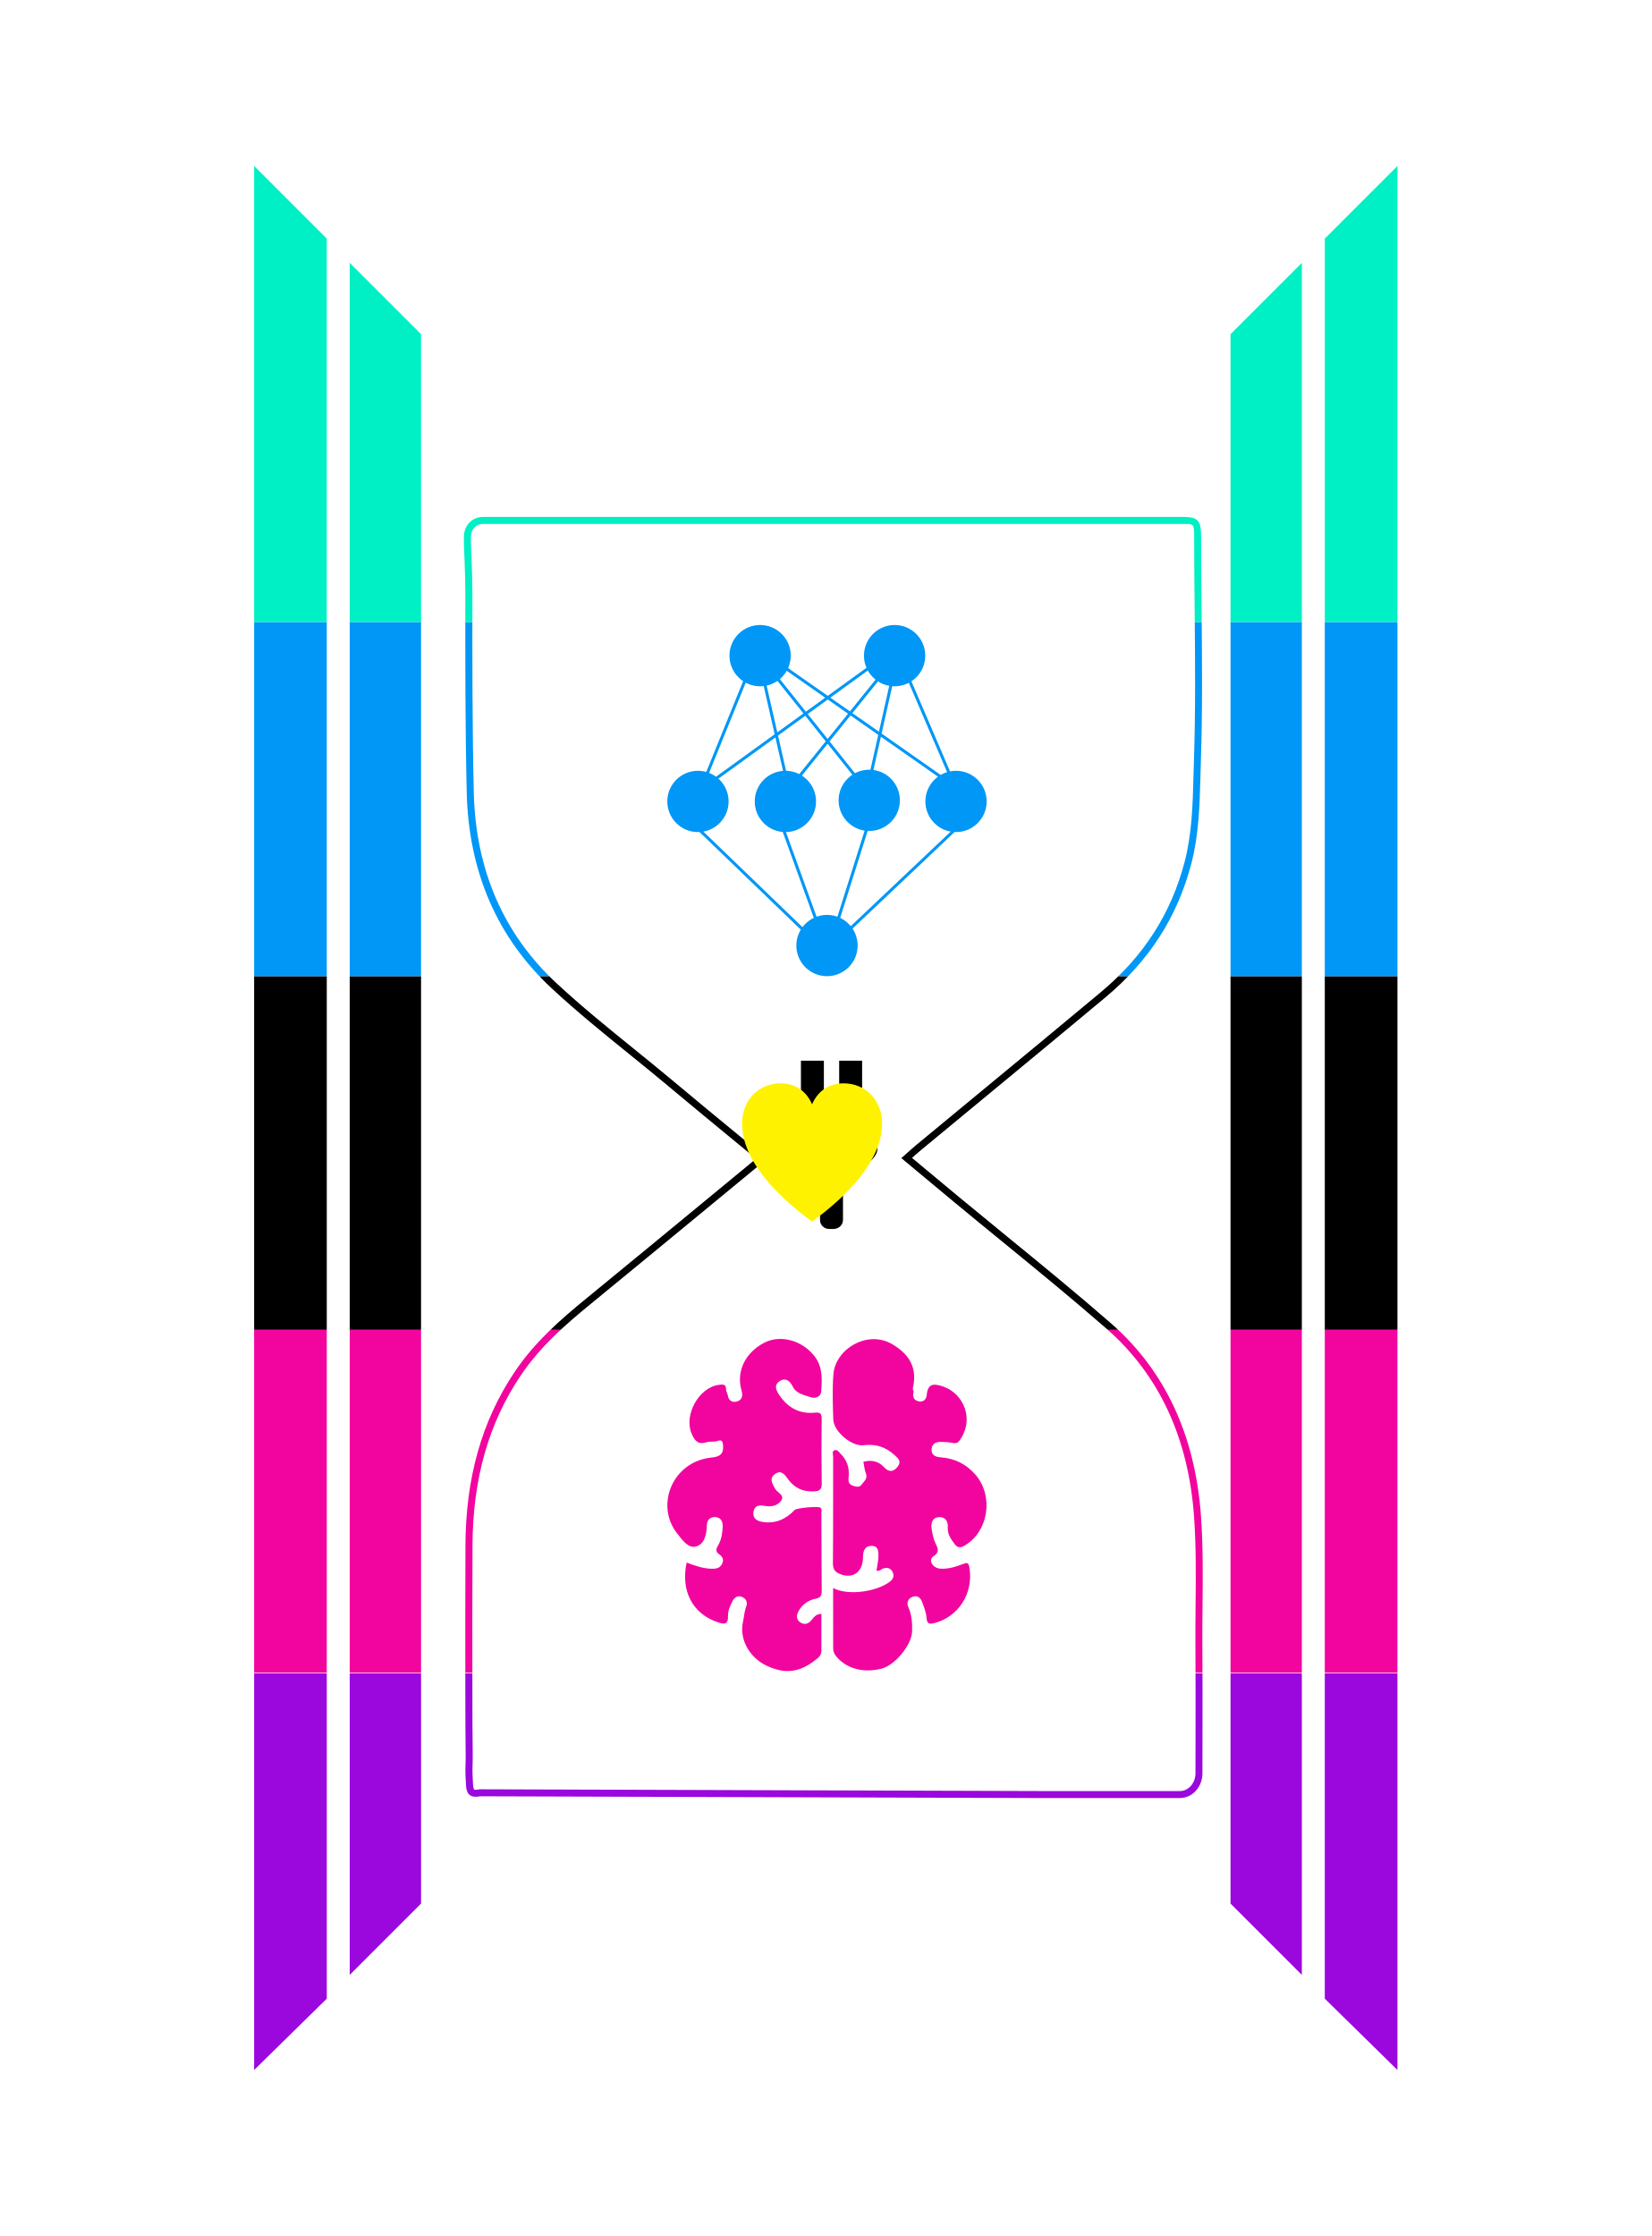
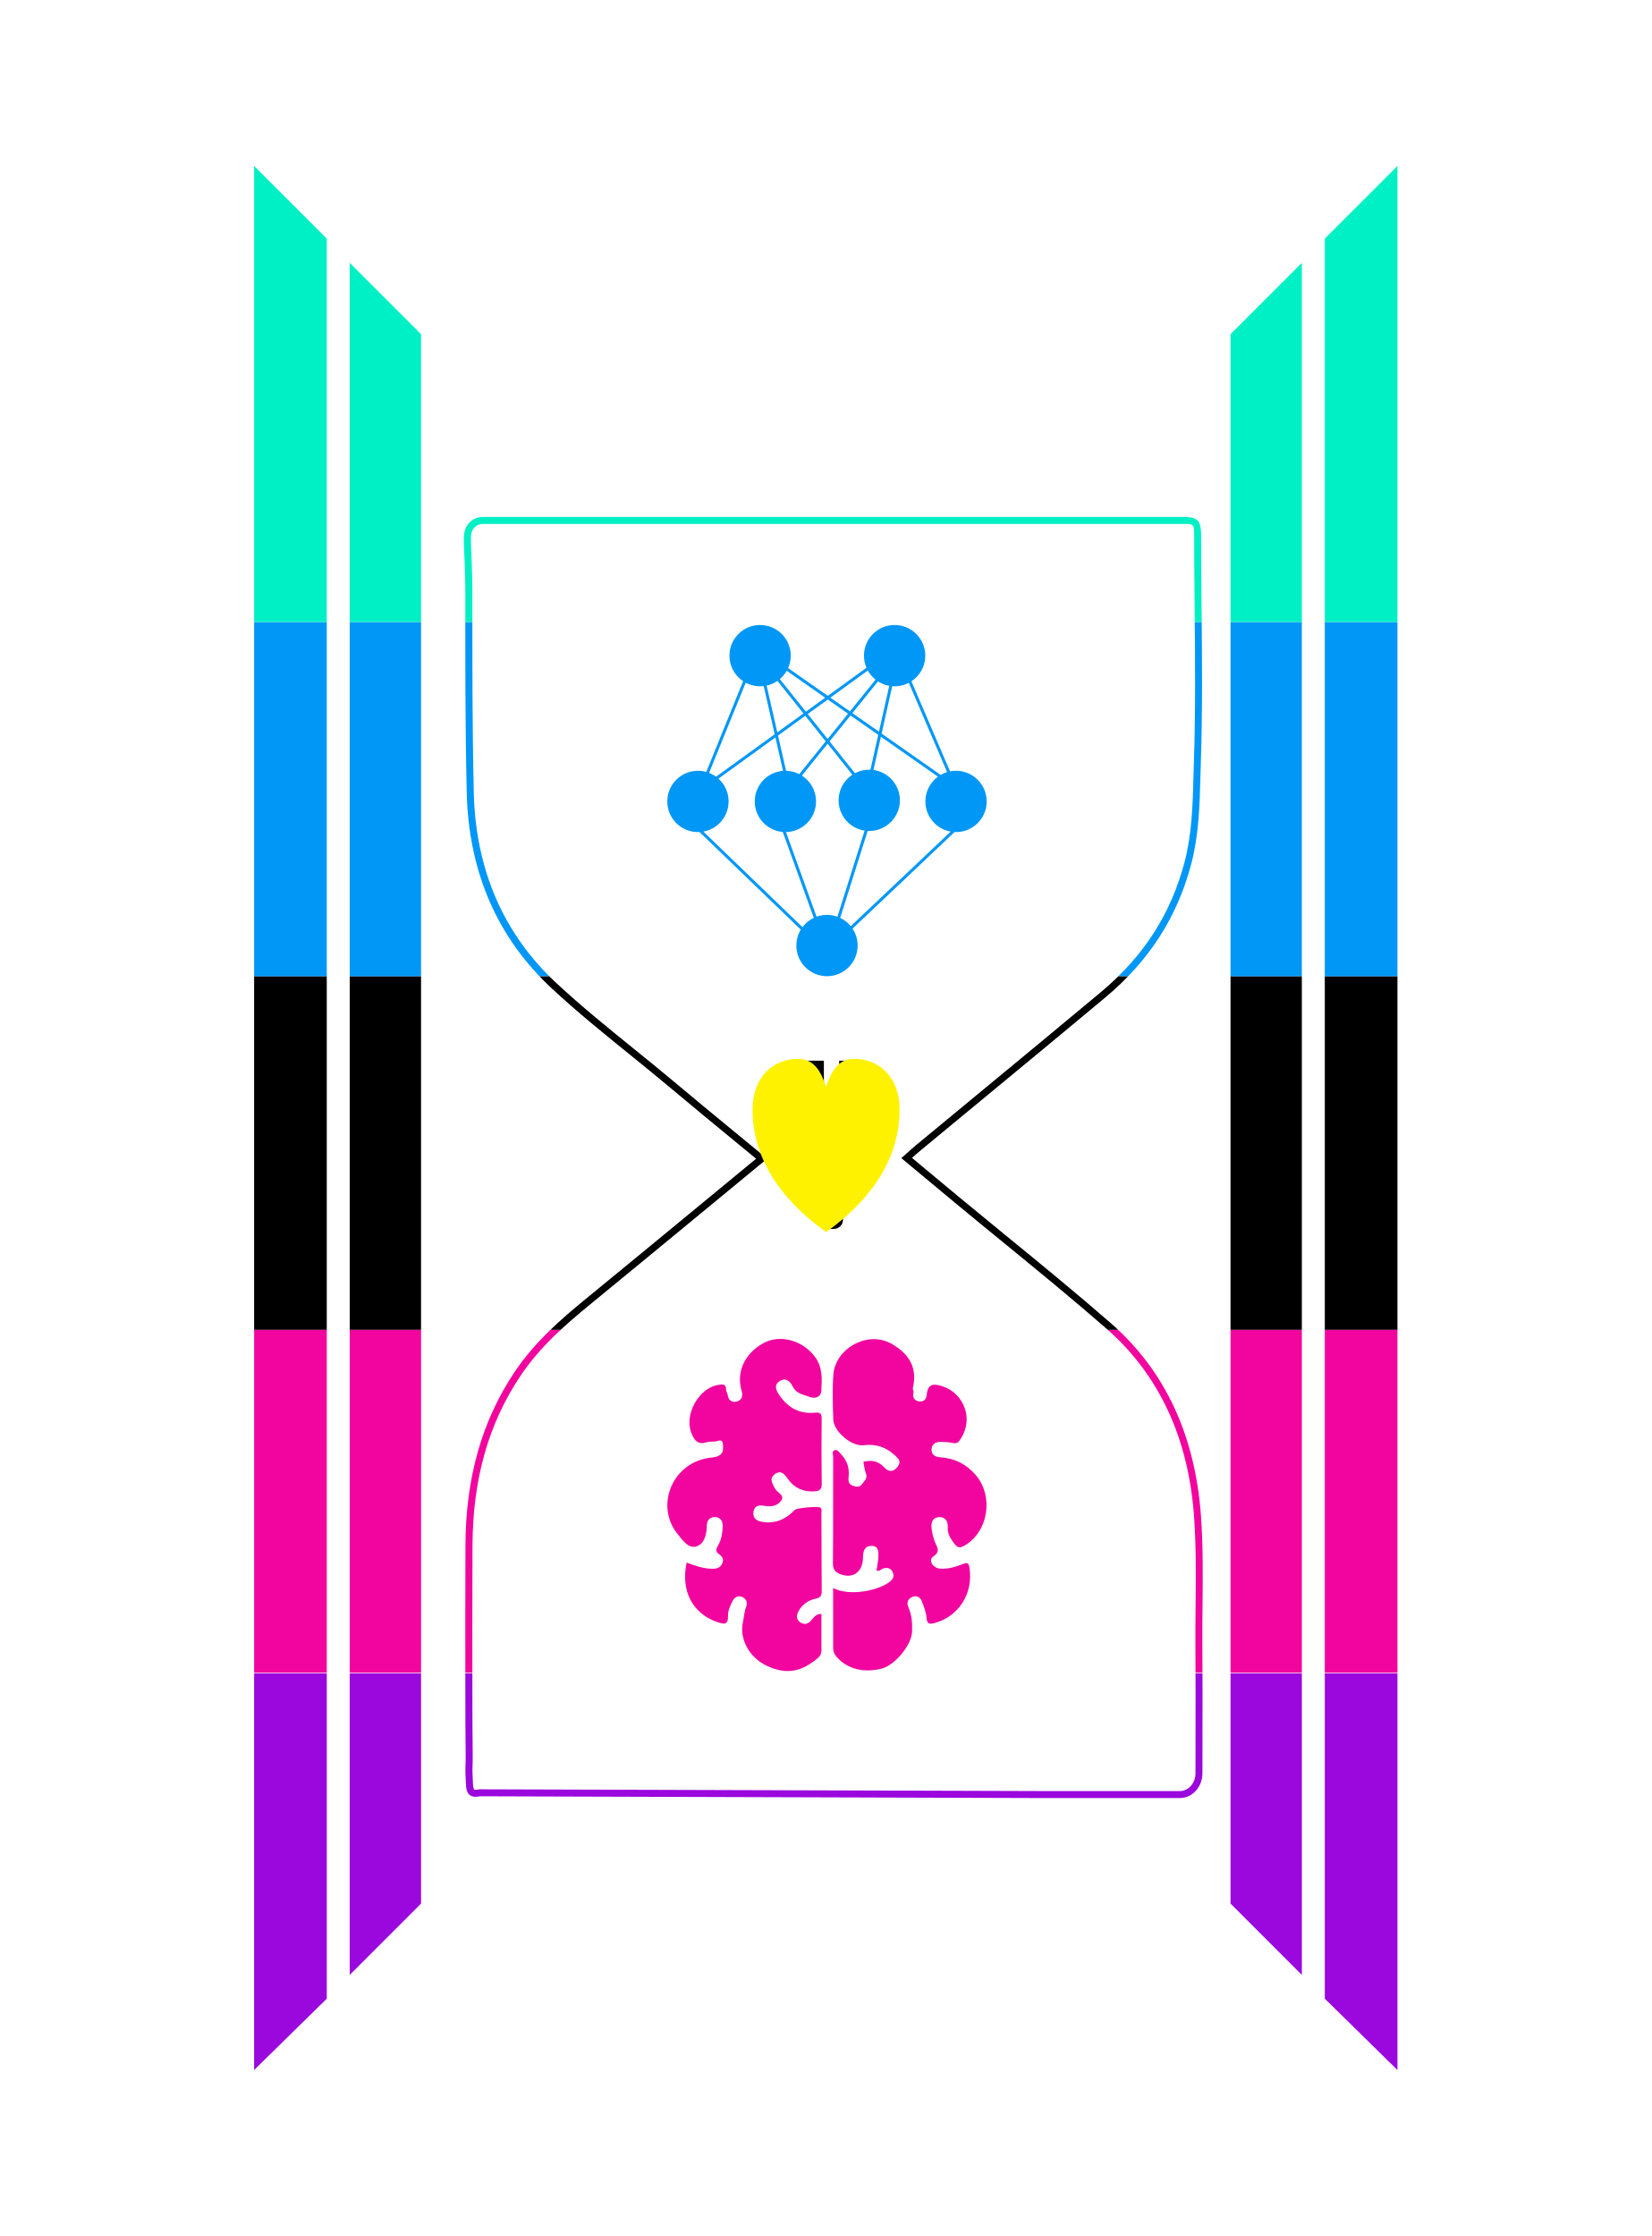
<svg xmlns="http://www.w3.org/2000/svg" xmlns:xlink="http://www.w3.org/1999/xlink" version="1.1" id="Layer_1" x="0px" y="0px" viewBox="0 0 943.66 1277.62" style="enable-background:new 0 0 943.66 1277.62;" xml:space="preserve">
  <style type="text/css">
	.st0{clip-path:url(#SVGID_00000081611993410879828050000014402984182296971423_);}
	.st1{fill:#9A08DD;}
	.st2{fill:#F2059F;}
	.st3{fill:#0197F7;}
	.st4{fill:#00F0C5;}
	.st5{fill:#FFF200;}
	.st6{clip-path:url(#SVGID_00000117642285371439340940000007458407245015941262_);}
</style>
  <switch>
    <g>
      <g>
        <g>
          <g>
            <g>
              <defs>
                <path id="SVGID_1_" d="M186.71,136.34v1005.68l-41.51,40.76V94.83 M240.58,190.96l-40.76-40.76v55.58v111.16v811.5         l40.76-40.76 M756.95,136.34v1005.68l41.51,40.76V94.83 M703.08,1087.68l40.76,40.76V312V200.84V150.2l-40.76,40.76          M479.15,457.3c0,9.67,7.84,17.51,17.51,17.51s17.51-7.84,17.51-17.51c0-9.67-7.84-17.51-17.51-17.51         S479.15,447.63,479.15,457.3z M528.74,457.93c0,9.67,7.84,17.51,17.51,17.51s17.51-7.84,17.51-17.51         c0-9.67-7.84-17.51-17.51-17.51S528.74,448.25,528.74,457.93z M493.65,374.63c0,9.67,7.84,17.51,17.51,17.51         c9.67,0,17.51-7.84,17.51-17.51c0-9.67-7.84-17.51-17.51-17.51C501.49,357.11,493.65,364.95,493.65,374.63z M416.79,374.63         c0,9.67,7.84,17.51,17.51,17.51c9.67,0,17.51-7.84,17.51-17.51c0-9.67-7.84-17.51-17.51-17.51         C424.63,357.11,416.79,364.95,416.79,374.63z M381.28,457.93c0,9.67,7.84,17.51,17.51,17.51c9.67,0,17.51-7.84,17.51-17.51         c0-9.67-7.84-17.51-17.51-17.51C389.12,440.41,381.28,448.25,381.28,457.93z M455.01,540.27c0,9.67,7.84,17.51,17.51,17.51         c9.67,0,17.51-7.84,17.51-17.51c0-9.67-7.84-17.51-17.51-17.51C462.85,522.76,455.01,530.6,455.01,540.27z M431.24,457.93         c0,9.67,7.84,17.51,17.51,17.51c9.67,0,17.51-7.84,17.51-17.51c0-9.67-7.84-17.51-17.51-17.51         C439.08,440.41,431.24,448.25,431.24,457.93z M510.71,387.96l-1.67-0.37l-12.27,54.79l1.67,0.37L510.71,387.96z          M538.29,443.35l-90.33-63.26l-0.98,1.4l90.33,63.26L538.29,443.35z M503.35,387.25l-1.33-1.07l-47.68,59.02l1.33,1.07         L503.35,387.25z M544.09,443.71l-24.12-56.27l-1.57,0.67l24.12,56.27L544.09,443.71z M498.11,381.48l-1-1.38l-89.7,64.95         l1,1.38L498.11,381.48z M426.89,388.1l-1.58-0.64l-22.85,56.27l1.58,0.64L426.89,388.1z M490.7,444.57l-45.74-57.33         l-1.33,1.07l45.74,57.33L490.7,444.57z M496.09,473.71l-1.63-0.51l-16.43,52.04l1.63,0.51L496.09,473.71z M546.84,474.07         l-1.17-1.24l-62.61,59.24l1.17,1.24L546.84,474.07z M467.07,525.21l-18.8-52.04l-1.61,0.58l18.8,52.04L467.07,525.21z          M461.81,532.92l-60.93-58.72l-1.19,1.23l60.93,58.72L461.81,532.92z M449.59,442.38l-12.5-54.79l-1.66,0.38l12.5,54.79         L449.59,442.38z M463.31,926.1c-1.74,1.91-3.79,2.33-5.94,0.97c-2.53-1.61-2.35-4.16-1.18-6.34c2.11-3.9,5.61-6.45,9.9-7.26         c2.95-0.56,3.43-1.96,3.41-4.52c-0.11-14.71-0.09-29.42-0.16-44.13c-0.01-1.14,0.45-2.47-0.64-3.39         c-1.1-0.93-13.51,0.17-14.61,1.33c-5.05,5.27-11.06,8.04-18.44,6.83c-2.93-0.48-5.59-1.8-5.19-5.46         c0.41-3.8,3.21-4.31,6.26-3.72c3.92,0.76,7.76,0,9.75-3.17c1.91-3.04-2.46-4.39-3.68-6.73c-1.45-2.79-3.39-5.53-0.27-8.03         c3.59-2.88,5.71-0.18,7.72,2.66c3.67,5.18,8.76,7.39,15.11,7.01c2.91-0.18,4.22-1.09,4.17-4.33         c-0.19-12.29-0.18-24.58-0.04-36.87c0.03-3.09-0.55-4.11-3.99-3.76c-8.53,0.85-15.2-2.79-20.02-9.78         c-1.76-2.55-3.53-5.64-0.33-8.02c3.36-2.5,6.14-0.58,7.75,2.76c2.06,4.28,6.44,4.82,10.08,6.14c2.64,0.96,6.1,0.12,6.31-3.62         c0.37-6.59,0.83-13.21-3.46-19.17c-6.68-9.29-19.68-13.4-29.46-8.13c-10.29,5.55-16.01,15.98-12.6,27.45         c0.87,2.93-0.05,4.94-2.1,5.75c-2.56,1.01-5.23,0.34-5.81-3.26c-0.18-1.16-1.01-2.28-0.99-3.41c0.05-3.3-2.16-2.86-4.11-2.61         c-11.36,1.41-20.03,17.02-15.68,27.63c1.76,4.3,3.77,6.77,8.81,5.12c1.84-0.6,4.06-0.03,5.9-0.64         c2.57-0.85,3.1-0.1,3.34,2.37c0.49,5.03-1.84,6.58-6.56,7.05c-22.32,2.23-32.39,27.27-19.67,43.34         c2.84,3.59,6.2,8.59,10.62,7.54c4.84-1.14,6.28-6.83,6.34-11.96c0.04-3.23,1.85-5.04,4.86-4.91         c3.22,0.14,4.36,2.71,4.22,5.57c-0.17,3.61-0.68,7.21-2.54,10.45c-1.04,1.82-1.97,3.52,0.44,5.18         c1.95,1.34,3.03,3.15,1.67,5.67c-1.26,2.34-3.27,2.68-5.61,2.66c-5.11-0.03-9.83-1.78-14.57-3.52         c-3.49,16.22,3.46,29.26,17.64,34.03c3.7,1.25,6.15,1.69,6-3.54c-0.08-3.02,1.27-5.87,2.64-8.57         c1.15-2.28,3.19-3.3,5.53-2.25c2.27,1.02,3.15,3.16,2.2,5.57c-1.09,2.77-1.15,5.73-1.79,8.5         c-2.26,9.8,3.49,20.49,13.56,25.22c11.65,5.47,20.09,3.19,29.17-4.39c1.29-1.08,2.07-2.42,2.07-4.16         c-0.01-6.99,0-13.99,0-21.05C466.06,922.07,464.88,924.38,463.31,926.1z M476.05,941.74c0,2.06,0.67,3.5,2.16,5.18         c6.07,6.84,15.55,9.08,25.59,6.48c7.74-2,17.05-13.6,17.33-20.96c0.19-4.89-0.09-9.58-2.13-14.16         c-1.11-2.5-0.27-4.89,2.49-5.91c2.56-0.94,4.42,0.48,5.28,2.73c1.14,2.98,2.36,6.09,2.62,9.22c0.29,3.45,1.36,3.88,4.49,3.08         c13.41-3.43,22.45-16.55,20.03-31.69c-0.49-3.09-1.45-2.92-3.84-2c-4.13,1.58-8.42,2.93-12.92,2.58         c-4.27-0.33-6.87-4.92-3.93-6.91c4.07-2.75,2.5-4.87,1.13-7.94c-1.13-2.52-1.7-5.36-2.07-8.12         c-0.44-3.32,0.55-6.39,4.48-6.46c3.38-0.06,4.99,2.41,4.77,5.7c-0.26,3.93,1.7,6.81,3.92,9.69c1.64,2.13,3.13,2.35,5.58,0.94         c13.77-7.92,16.84-28.2,6.52-40.33c-5.48-6.44-12.06-9.54-20.15-10.17c-2.97-0.23-5.32-1.29-5.13-4.61         c0.19-3.19,2.59-4.32,5.53-4.21c2.21,0.08,4.44,0.18,6.59,0.62c1.6,0.33,2.76,0.1,3.7-1.18c9.19-12.49,2.18-27.11-8.99-30.99         c-4.83-1.68-8.94-2.39-9.57,4.59c-0.23,2.55-1.67,4.25-4.38,3.83c-2.93-0.46-3.84-2.45-3.17-5.32         c0.16-0.66-0.58-1.53-0.42-2.2c2.69-11.48-1.76-19.26-11.71-25.15c-14.15-8.38-32.51,2.71-33.66,17.07         c-0.69,8.61-0.34,17.32-0.08,25.98c0.2,6.77,10.57,15.54,17.32,14.67c6.83-0.87,12.47,0.9,17.6,5.53         c2.46,2.23,4.25,3.86,1.65,6.98c-2.56,3.07-5.12,2.69-7.61,0c-3.21-3.46-7.07-4.25-11.75-3.06c0.46,2.25,0.59,4.52,1.4,6.52         c1.29,3.16-1.21,4.76-2.54,6.65c-1.14,1.61-3.28,1.07-5.04,0.44c-2.82-1-2.38-3.36-2.21-5.54c0.39-4.92-1.1-9.14-4.6-12.61         c-0.95-0.95-1.83-2.54-3.35-2.09c-1.86,0.55-0.94,2.41-0.95,3.66c-0.05,20.35,0.06,40.7-0.12,61.05         c-0.03,3.49,1.34,5.05,4.3,6.17c7.29,2.75,12.84-1.33,12.89-9.72c0.02-3.47,0.89-6.45,4.86-6.48c4-0.04,4.03,3.35,3.93,6.16         c-0.1,2.69-0.71,5.35-1.09,7.98c1.88,0.52,2.79-0.96,4.13-1.31c2.26-0.59,4.08,0.02,5.06,2.08c0.82,1.71,0.71,3.51-0.88,4.96         c-6.24,5.68-23.72,9.19-33.09,4.21C476.06,919.21,476.07,930.47,476.05,941.74z M460.73,669.45h7.82v27.79         c0,2.75,2.38,4.98,5.32,4.98h2.33c3.02,0,5.46-2.29,5.46-5.12v-27.65h7.25c0,0,12.83-6.73,12.42-13.26v-17.16         c0.41-5.85-4.22-10.7-10.29-11.1h1.55v-21.85h-13.11v19.66h-8.74v-19.66h-13.11v21.85h1.13c-5.6,0.96-9.87,5.91-9.87,11.9         v17.54C448.89,664.04,454.19,669.45,460.73,669.45z" />
              </defs>
              <clipPath id="SVGID_00000175291864413265527260000013988385239615630011_">
                <use xlink:href="#SVGID_1_" style="overflow:visible;" />
              </clipPath>
            </g>
            <g>
              <defs>
                <path id="SVGID_00000104699885842485888600000012382417437890440070_" d="M674.19,1027.38h-79.55         c-0.01,0-212.54-0.66-318.81-1h-1.45c-2.17,0.39-4.38,0.54-5.99-0.74c-1.66-1.32-2.07-3.54-2.21-6.95         c-0.03-0.59-0.05-1.26-0.1-2.01c-0.21-3.61-0.21-7.48-0.02-11.5l0-3.07c-0.15-11.16-0.16-22.53-0.18-33.53v-0.24         c-0.03-27.94-0.07-56.83,0.06-85.29c0.18-38.82,9.4-71.29,28.18-99.26c11.58-17.24,26.54-30.13,40.88-41.86         c23.86-19.53,48.07-39.49,71.48-58.8l25.53-21.05c-4.2-3.47-8.4-6.91-12.57-10.35c-11.39-9.37-24.3-19.99-36.71-30.41         c-7.55-6.33-15.34-12.64-22.87-18.74c-14.89-12.05-30.21-24.45-44.59-37.81c-31.2-28.98-47.55-66.68-48.6-112.05         c-0.88-38.19-0.84-77-0.79-114.53c0.01-9.11-0.82-27.39-0.83-27.58l0-1.96c-0.02-2.99-0.05-6.73,3.18-10.09         c1.99-2.06,4.72-3.2,7.69-3.2h400.4c8.59,0,9.96,2.63,9.96,11.07c0,13.74,0.14,27.6,0.27,41.02         c0.28,28.84,0.57,58.67-0.42,88.1c-0.09,2.76-0.17,5.52-0.24,8.28c-0.44,16.3-0.89,33.14-5.18,49.56         c-7.97,30.55-24.09,55.62-49.27,76.64c-23.34,19.48-46.95,38.98-69.79,57.84l-1.31,1.08c-11.38,9.4-22.76,18.8-34.13,28.21         c-1.7,1.4-3.36,2.88-5.11,4.44l6.31,5.27c6.93,5.78,13.77,11.49,20.63,17.17c8.95,7.41,18.09,14.89,26.93,22.12l0.21,0.17         c19.62,16.03,39.9,32.61,59.45,49.66c30.96,27,48.31,64.14,51.59,110.4c1.21,17.12,1.04,34.47,0.87,51.24l0,0.2         c-0.08,7.78-0.16,15.82-0.09,23.7c0.13,16.93,0.1,34.13,0.06,50.77l0,1.71c-0.01,6.4-0.03,12.8-0.03,19.21         C687.05,1021.04,681.28,1027.38,674.19,1027.38z M274.02,1022.38h1.82c106.27,0.34,318.81,1,318.81,1h79.55         c4.88,0,8.86-4.55,8.86-10.15c0-6.41,0.02-12.81,0.03-19.21l0-1.71c0.04-16.63,0.07-33.82-0.06-50.73         c-0.06-7.92,0.02-15.98,0.09-23.77l0-0.2c0.17-16.7,0.34-33.96-0.86-50.92c-3.2-45.17-20.1-81.39-50.23-107.67         c-19.5-17.01-39.76-33.57-59.35-49.58l-0.21-0.17c-8.85-7.23-18-14.71-26.95-22.13c-6.86-5.68-13.71-11.4-20.64-17.18         l-9.87-8.23l2.83-2.53c2-1.79,3.89-3.49,5.85-5.11c11.37-9.41,22.75-18.81,34.13-28.21l1.31-1.08         c22.83-18.86,46.45-38.36,69.78-57.83c24.52-20.46,40.21-44.86,47.96-74.58c4.17-15.98,4.62-32.59,5.05-48.65         c0.08-2.78,0.15-5.55,0.24-8.31c0.99-29.35,0.7-59.13,0.42-87.93c-0.13-13.42-0.27-27.3-0.27-41.06         c0-7.07-0.23-7.07-5.96-7.07h-400.4c-1.88,0-3.59,0.7-4.81,1.97c-2.1,2.18-2.08,4.55-2.06,7.3v1.88         c0.01,0.09,0.84,18.46,0.83,27.61c-0.04,37.57-0.08,76.36,0.79,114.5c1.02,44.25,16.94,81,47.32,109.21         c14.28,13.26,29.55,25.62,44.31,37.57c7.62,6.17,15.42,12.48,23,18.84c12.39,10.4,25.29,21.02,36.68,30.38         c4.8,3.95,9.61,7.91,14.44,11.89l1.84,1.52l-2.1,1.79l-27.14,22.38c-23.41,19.31-47.62,39.27-71.49,58.81         c-14.11,11.54-28.82,24.21-40.09,41c-18.33,27.3-27.33,59.05-27.5,97.05c-0.13,28.45-0.1,57.34-0.06,85.27v0.24         c0.01,10.98,0.03,22.34,0.18,33.51v3.19c-0.19,3.98-0.18,7.7,0.02,11.17c0.04,0.78,0.08,1.47,0.1,2.07         c0.13,3.09,0.5,3.83,0.71,3.99c0.11,0.08,0.63,0.33,2.95-0.1L274.02,1022.38z" />
              </defs>
              <clipPath id="SVGID_00000108285615910032476120000002189199284690617996_">
                <use xlink:href="#SVGID_00000104699885842485888600000012382417437890440070_" style="overflow:visible;" />
              </clipPath>
            </g>
          </g>
          <g>
            <g>
              <defs>
                <path id="SVGID_00000157276309713204936710000005803847735170358164_" d="M186.71,136.34v1005.68l-41.51,40.76V94.83          M240.58,190.96l-40.76-40.76v55.58v111.16v811.5l40.76-40.76 M756.95,136.34v1005.68l41.51,40.76V94.83 M703.08,1087.68         l40.76,40.76V312V200.84V150.2l-40.76,40.76 M479.15,457.3c0,9.67,7.84,17.51,17.51,17.51s17.51-7.84,17.51-17.51         c0-9.67-7.84-17.51-17.51-17.51S479.15,447.63,479.15,457.3z M528.74,457.93c0,9.67,7.84,17.51,17.51,17.51         s17.51-7.84,17.51-17.51c0-9.67-7.84-17.51-17.51-17.51S528.74,448.25,528.74,457.93z M493.65,374.63         c0,9.67,7.84,17.51,17.51,17.51c9.67,0,17.51-7.84,17.51-17.51c0-9.67-7.84-17.51-17.51-17.51         C501.49,357.11,493.65,364.95,493.65,374.63z M416.79,374.63c0,9.67,7.84,17.51,17.51,17.51c9.67,0,17.51-7.84,17.51-17.51         c0-9.67-7.84-17.51-17.51-17.51C424.63,357.11,416.79,364.95,416.79,374.63z M381.28,457.93c0,9.67,7.84,17.51,17.51,17.51         c9.67,0,17.51-7.84,17.51-17.51c0-9.67-7.84-17.51-17.51-17.51C389.12,440.41,381.28,448.25,381.28,457.93z M455.01,540.27         c0,9.67,7.84,17.51,17.51,17.51c9.67,0,17.51-7.84,17.51-17.51c0-9.67-7.84-17.51-17.51-17.51         C462.85,522.76,455.01,530.6,455.01,540.27z M431.24,457.93c0,9.67,7.84,17.51,17.51,17.51c9.67,0,17.51-7.84,17.51-17.51         c0-9.67-7.84-17.51-17.51-17.51C439.08,440.41,431.24,448.25,431.24,457.93z M510.71,387.96l-1.67-0.37l-12.27,54.79         l1.67,0.37L510.71,387.96z M538.29,443.35l-90.33-63.26l-0.98,1.4l90.33,63.26L538.29,443.35z M503.35,387.25l-1.33-1.07         l-47.68,59.02l1.33,1.07L503.35,387.25z M544.09,443.71l-24.12-56.27l-1.57,0.67l24.12,56.27L544.09,443.71z M498.11,381.48         l-1-1.38l-89.7,64.95l1,1.38L498.11,381.48z M426.89,388.1l-1.58-0.64l-22.85,56.27l1.58,0.64L426.89,388.1z M490.7,444.57         l-45.74-57.33l-1.33,1.07l45.74,57.33L490.7,444.57z M496.09,473.71l-1.63-0.51l-16.43,52.04l1.63,0.51L496.09,473.71z          M546.84,474.07l-1.17-1.24l-62.61,59.24l1.17,1.24L546.84,474.07z M467.07,525.21l-18.8-52.04l-1.61,0.58l18.8,52.04         L467.07,525.21z M461.81,532.92l-60.93-58.72l-1.19,1.23l60.93,58.72L461.81,532.92z M449.59,442.38l-12.5-54.79l-1.66,0.38         l12.5,54.79L449.59,442.38z M463.31,926.1c-1.74,1.91-3.79,2.33-5.94,0.97c-2.53-1.61-2.35-4.16-1.18-6.34         c2.11-3.9,5.61-6.45,9.9-7.26c2.95-0.56,3.43-1.96,3.41-4.52c-0.11-14.71-0.09-29.42-0.16-44.13         c-0.01-1.14,0.45-2.47-0.64-3.39c-1.1-0.93-13.51,0.17-14.61,1.33c-5.05,5.27-11.06,8.04-18.44,6.83         c-2.93-0.48-5.59-1.8-5.19-5.46c0.41-3.8,3.21-4.31,6.26-3.72c3.92,0.76,7.76,0,9.75-3.17c1.91-3.04-2.46-4.39-3.68-6.73         c-1.45-2.79-3.39-5.53-0.27-8.03c3.59-2.88,5.71-0.18,7.72,2.66c3.67,5.18,8.76,7.39,15.11,7.01         c2.91-0.18,4.22-1.09,4.17-4.33c-0.19-12.29-0.18-24.58-0.04-36.87c0.03-3.09-0.55-4.11-3.99-3.76         c-8.53,0.85-15.2-2.79-20.02-9.78c-1.76-2.55-3.53-5.64-0.33-8.02c3.36-2.5,6.14-0.58,7.75,2.76         c2.06,4.28,6.44,4.82,10.08,6.14c2.64,0.96,6.1,0.12,6.31-3.62c0.37-6.59,0.83-13.21-3.46-19.17         c-6.68-9.29-19.68-13.4-29.46-8.13c-10.29,5.55-16.01,15.98-12.6,27.45c0.87,2.93-0.05,4.94-2.1,5.75         c-2.56,1.01-5.23,0.34-5.81-3.26c-0.18-1.16-1.01-2.28-0.99-3.41c0.05-3.3-2.16-2.86-4.11-2.61         c-11.36,1.41-20.03,17.02-15.68,27.63c1.76,4.3,3.77,6.77,8.81,5.12c1.84-0.6,4.06-0.03,5.9-0.64         c2.57-0.85,3.1-0.1,3.34,2.37c0.49,5.03-1.84,6.58-6.56,7.05c-22.32,2.23-32.39,27.27-19.67,43.34         c2.84,3.59,6.2,8.59,10.62,7.54c4.84-1.14,6.28-6.83,6.34-11.96c0.04-3.23,1.85-5.04,4.86-4.91         c3.22,0.14,4.36,2.71,4.22,5.57c-0.17,3.61-0.68,7.21-2.54,10.45c-1.04,1.82-1.97,3.52,0.44,5.18         c1.95,1.34,3.03,3.15,1.67,5.67c-1.26,2.34-3.27,2.68-5.61,2.66c-5.11-0.03-9.83-1.78-14.57-3.52         c-3.49,16.22,3.46,29.26,17.64,34.03c3.7,1.25,6.15,1.69,6-3.54c-0.08-3.02,1.27-5.87,2.64-8.57         c1.15-2.28,3.19-3.3,5.53-2.25c2.27,1.02,3.15,3.16,2.2,5.57c-1.09,2.77-1.15,5.73-1.79,8.5         c-2.26,9.8,3.49,20.49,13.56,25.22c11.65,5.47,20.09,3.19,29.17-4.39c1.29-1.08,2.07-2.42,2.07-4.16         c-0.01-6.99,0-13.99,0-21.05C466.06,922.07,464.88,924.38,463.31,926.1z M476.05,941.74c0,2.06,0.67,3.5,2.16,5.18         c6.07,6.84,15.55,9.08,25.59,6.48c7.74-2,17.05-13.6,17.33-20.96c0.19-4.89-0.09-9.58-2.13-14.16         c-1.11-2.5-0.27-4.89,2.49-5.91c2.56-0.94,4.42,0.48,5.28,2.73c1.14,2.98,2.36,6.09,2.62,9.22c0.29,3.45,1.36,3.88,4.49,3.08         c13.41-3.43,22.45-16.55,20.03-31.69c-0.49-3.09-1.45-2.92-3.84-2c-4.13,1.58-8.42,2.93-12.92,2.58         c-4.27-0.33-6.87-4.92-3.93-6.91c4.07-2.75,2.5-4.87,1.13-7.94c-1.13-2.52-1.7-5.36-2.07-8.12         c-0.44-3.32,0.55-6.39,4.48-6.46c3.38-0.06,4.99,2.41,4.77,5.7c-0.26,3.93,1.7,6.81,3.92,9.69c1.64,2.13,3.13,2.35,5.58,0.94         c13.77-7.92,16.84-28.2,6.52-40.33c-5.48-6.44-12.06-9.54-20.15-10.17c-2.97-0.23-5.32-1.29-5.13-4.61         c0.19-3.19,2.59-4.32,5.53-4.21c2.21,0.08,4.44,0.18,6.59,0.62c1.6,0.33,2.76,0.1,3.7-1.18c9.19-12.49,2.18-27.11-8.99-30.99         c-4.83-1.68-8.94-2.39-9.57,4.59c-0.23,2.55-1.67,4.25-4.38,3.83c-2.93-0.46-3.84-2.45-3.17-5.32         c0.16-0.66-0.58-1.53-0.42-2.2c2.69-11.48-1.76-19.26-11.71-25.15c-14.15-8.38-32.51,2.71-33.66,17.07         c-0.69,8.61-0.34,17.32-0.08,25.98c0.2,6.77,10.57,15.54,17.32,14.67c6.83-0.87,12.47,0.9,17.6,5.53         c2.46,2.23,4.25,3.86,1.65,6.98c-2.56,3.07-5.12,2.69-7.61,0c-3.21-3.46-7.07-4.25-11.75-3.06c0.46,2.25,0.59,4.52,1.4,6.52         c1.29,3.16-1.21,4.76-2.54,6.65c-1.14,1.61-3.28,1.07-5.04,0.44c-2.82-1-2.38-3.36-2.21-5.54c0.39-4.92-1.1-9.14-4.6-12.61         c-0.95-0.95-1.83-2.54-3.35-2.09c-1.86,0.55-0.94,2.41-0.95,3.66c-0.05,20.35,0.06,40.7-0.12,61.05         c-0.03,3.49,1.34,5.05,4.3,6.17c7.29,2.75,12.84-1.33,12.89-9.72c0.02-3.47,0.89-6.45,4.86-6.48c4-0.04,4.03,3.35,3.93,6.16         c-0.1,2.69-0.71,5.35-1.09,7.98c1.88,0.52,2.79-0.96,4.13-1.31c2.26-0.59,4.08,0.02,5.06,2.08c0.82,1.71,0.71,3.51-0.88,4.96         c-6.24,5.68-23.72,9.19-33.09,4.21C476.06,919.21,476.07,930.47,476.05,941.74z M460.73,669.45h7.82v27.79         c0,2.75,2.38,4.98,5.32,4.98h2.33c3.02,0,5.46-2.29,5.46-5.12v-27.65h7.25c0,0,12.83-6.73,12.42-13.26v-17.16         c0.41-5.85-4.22-10.7-10.29-11.1h1.55v-21.85h-13.11v19.66h-8.74v-19.66h-13.11v21.85h1.13c-5.6,0.96-9.87,5.91-9.87,11.9         v17.54C448.89,664.04,454.19,669.45,460.73,669.45z" />
              </defs>
              <clipPath id="SVGID_00000168819880508968994120000010575962949302285443_">
                <use xlink:href="#SVGID_00000157276309713204936710000005803847735170358164_" style="overflow:visible;" />
              </clipPath>
              <g style="clip-path:url(#SVGID_00000168819880508968994120000010575962949302285443_);">
                <rect x="-176.64" y="956.18" class="st1" width="1377.2" height="303.76" />
                <rect x="-176.64" y="759.83" class="st2" width="1377.2" height="195.98" />
                <rect x="-176.64" y="557.79" width="1377.2" height="202.04" />
                <rect x="-176.64" y="355.4" class="st3" width="1377.2" height="202.38" />
                <rect x="-176.64" y="6.75" class="st4" width="1377.2" height="348.66" />
              </g>
            </g>
            <g>
              <defs>
                <path id="SVGID_00000123422942575060604600000000064517928825413771_" d="M674.19,1027.38h-79.55         c-0.01,0-212.54-0.66-318.81-1h-1.45c-2.17,0.39-4.38,0.54-5.99-0.74c-1.66-1.32-2.07-3.54-2.21-6.95         c-0.03-0.59-0.05-1.26-0.1-2.01c-0.21-3.61-0.21-7.48-0.02-11.5l0-3.07c-0.15-11.16-0.16-22.53-0.18-33.53v-0.24         c-0.03-27.94-0.07-56.83,0.06-85.29c0.18-38.82,9.4-71.29,28.18-99.26c11.58-17.24,26.54-30.13,40.88-41.86         c23.86-19.53,48.07-39.49,71.48-58.8l25.53-21.05c-4.2-3.47-8.4-6.91-12.57-10.35c-11.39-9.37-24.3-19.99-36.71-30.41         c-7.55-6.33-15.34-12.64-22.87-18.74c-14.89-12.05-30.21-24.45-44.59-37.81c-31.2-28.98-47.55-66.68-48.6-112.05         c-0.88-38.19-0.84-77-0.79-114.53c0.01-9.11-0.82-27.39-0.83-27.58l0-1.96c-0.02-2.99-0.05-6.73,3.18-10.09         c1.99-2.06,4.72-3.2,7.69-3.2h400.4c8.59,0,9.96,2.63,9.96,11.07c0,13.74,0.14,27.6,0.27,41.02         c0.28,28.84,0.57,58.67-0.42,88.1c-0.09,2.76-0.17,5.52-0.24,8.28c-0.44,16.3-0.89,33.14-5.18,49.56         c-7.97,30.55-24.09,55.62-49.27,76.64c-23.34,19.48-46.95,38.98-69.79,57.84l-1.31,1.08c-11.38,9.4-22.76,18.8-34.13,28.21         c-1.7,1.4-3.36,2.88-5.11,4.44l6.31,5.27c6.93,5.78,13.77,11.49,20.63,17.17c8.95,7.41,18.09,14.89,26.93,22.12l0.21,0.17         c19.62,16.03,39.9,32.61,59.45,49.66c30.96,27,48.31,64.14,51.59,110.4c1.21,17.12,1.04,34.47,0.87,51.24l0,0.2         c-0.08,7.78-0.16,15.82-0.09,23.7c0.13,16.93,0.1,34.13,0.06,50.77l0,1.71c-0.01,6.4-0.03,12.8-0.03,19.21         C687.05,1021.04,681.28,1027.38,674.19,1027.38z M274.02,1022.38h1.82c106.27,0.34,318.81,1,318.81,1h79.55         c4.88,0,8.86-4.55,8.86-10.15c0-6.41,0.02-12.81,0.03-19.21l0-1.71c0.04-16.63,0.07-33.82-0.06-50.73         c-0.06-7.92,0.02-15.98,0.09-23.77l0-0.2c0.17-16.7,0.34-33.96-0.86-50.92c-3.2-45.17-20.1-81.39-50.23-107.67         c-19.5-17.01-39.76-33.57-59.35-49.58l-0.21-0.17c-8.85-7.23-18-14.71-26.95-22.13c-6.86-5.68-13.71-11.4-20.64-17.18         l-9.87-8.23l2.83-2.53c2-1.79,3.89-3.49,5.85-5.11c11.37-9.41,22.75-18.81,34.13-28.21l1.31-1.08         c22.83-18.86,46.45-38.36,69.78-57.83c24.52-20.46,40.21-44.86,47.96-74.58c4.17-15.98,4.62-32.59,5.05-48.65         c0.08-2.78,0.15-5.55,0.24-8.31c0.99-29.35,0.7-59.13,0.42-87.93c-0.13-13.42-0.27-27.3-0.27-41.06         c0-7.07-0.23-7.07-5.96-7.07h-400.4c-1.88,0-3.59,0.7-4.81,1.97c-2.1,2.18-2.08,4.55-2.06,7.3v1.88         c0.01,0.09,0.84,18.46,0.83,27.61c-0.04,37.57-0.08,76.36,0.79,114.5c1.02,44.25,16.94,81,47.32,109.21         c14.28,13.26,29.55,25.62,44.31,37.57c7.62,6.17,15.42,12.48,23,18.84c12.39,10.4,25.29,21.02,36.68,30.38         c4.8,3.95,9.61,7.91,14.44,11.89l1.84,1.52l-2.1,1.79l-27.14,22.38c-23.41,19.31-47.62,39.27-71.49,58.81         c-14.11,11.54-28.82,24.21-40.09,41c-18.33,27.3-27.33,59.05-27.5,97.05c-0.13,28.45-0.1,57.34-0.06,85.27v0.24         c0.01,10.98,0.03,22.34,0.18,33.51v3.19c-0.19,3.98-0.18,7.7,0.02,11.17c0.04,0.78,0.08,1.47,0.1,2.07         c0.13,3.09,0.5,3.83,0.71,3.99c0.11,0.08,0.63,0.33,2.95-0.1L274.02,1022.38z" />
              </defs>
              <clipPath id="SVGID_00000001654274828720990410000000673290793316790679_">
                <use xlink:href="#SVGID_00000123422942575060604600000000064517928825413771_" style="overflow:visible;" />
              </clipPath>
              <g style="clip-path:url(#SVGID_00000001654274828720990410000000673290793316790679_);">
                <rect x="-212.45" y="956.18" class="st1" width="1377.2" height="303.76" />
                <rect x="-212.45" y="759.83" class="st2" width="1377.2" height="195.98" />
                <rect x="-212.45" y="557.79" width="1377.2" height="202.04" />
                <rect x="-212.45" y="355.4" class="st3" width="1377.2" height="202.38" />
                <rect x="-212.45" y="6.75" class="st4" width="1377.2" height="348.66" />
              </g>
            </g>
          </g>
          <g>
            <g>
              <defs>
                <path id="SVGID_00000080208304723095063020000009673434310790579375_" d="M186.71,136.34v1005.68l-41.51,40.76V94.83          M240.58,190.96l-40.76-40.76v55.58v111.16v811.5l40.76-40.76 M756.95,136.34v1005.68l41.51,40.76V94.83 M703.08,1087.68         l40.76,40.76V312V200.84V150.2l-40.76,40.76 M479.15,457.3c0,9.67,7.84,17.51,17.51,17.51s17.51-7.84,17.51-17.51         c0-9.67-7.84-17.51-17.51-17.51S479.15,447.63,479.15,457.3z M528.74,457.93c0,9.67,7.84,17.51,17.51,17.51         s17.51-7.84,17.51-17.51c0-9.67-7.84-17.51-17.51-17.51S528.74,448.25,528.74,457.93z M493.65,374.63         c0,9.67,7.84,17.51,17.51,17.51c9.67,0,17.51-7.84,17.51-17.51c0-9.67-7.84-17.51-17.51-17.51         C501.49,357.11,493.65,364.95,493.65,374.63z M416.79,374.63c0,9.67,7.84,17.51,17.51,17.51c9.67,0,17.51-7.84,17.51-17.51         c0-9.67-7.84-17.51-17.51-17.51C424.63,357.11,416.79,364.95,416.79,374.63z M381.28,457.93c0,9.67,7.84,17.51,17.51,17.51         c9.67,0,17.51-7.84,17.51-17.51c0-9.67-7.84-17.51-17.51-17.51C389.12,440.41,381.28,448.25,381.28,457.93z M455.01,540.27         c0,9.67,7.84,17.51,17.51,17.51c9.67,0,17.51-7.84,17.51-17.51c0-9.67-7.84-17.51-17.51-17.51         C462.85,522.76,455.01,530.6,455.01,540.27z M431.24,457.93c0,9.67,7.84,17.51,17.51,17.51c9.67,0,17.51-7.84,17.51-17.51         c0-9.67-7.84-17.51-17.51-17.51C439.08,440.41,431.24,448.25,431.24,457.93z M510.71,387.96l-1.67-0.37l-12.27,54.79         l1.67,0.37L510.71,387.96z M538.29,443.35l-90.33-63.26l-0.98,1.4l90.33,63.26L538.29,443.35z M503.35,387.25l-1.33-1.07         l-47.68,59.02l1.33,1.07L503.35,387.25z M544.09,443.71l-24.12-56.27l-1.57,0.67l24.12,56.27L544.09,443.71z M498.11,381.48         l-1-1.38l-89.7,64.95l1,1.38L498.11,381.48z M426.89,388.1l-1.58-0.64l-22.85,56.27l1.58,0.64L426.89,388.1z M490.7,444.57         l-45.74-57.33l-1.33,1.07l45.74,57.33L490.7,444.57z M496.09,473.71l-1.63-0.51l-16.43,52.04l1.63,0.51L496.09,473.71z          M546.84,474.07l-1.17-1.24l-62.61,59.24l1.17,1.24L546.84,474.07z M467.07,525.21l-18.8-52.04l-1.61,0.58l18.8,52.04         L467.07,525.21z M461.81,532.92l-60.93-58.72l-1.19,1.23l60.93,58.72L461.81,532.92z M449.59,442.38l-12.5-54.79l-1.66,0.38         l12.5,54.79L449.59,442.38z M463.31,926.1c-1.74,1.91-3.79,2.33-5.94,0.97c-2.53-1.61-2.35-4.16-1.18-6.34         c2.11-3.9,5.61-6.45,9.9-7.26c2.95-0.56,3.43-1.96,3.41-4.52c-0.11-14.71-0.09-29.42-0.16-44.13         c-0.01-1.14,0.45-2.47-0.64-3.39c-1.1-0.93-13.51,0.17-14.61,1.33c-5.05,5.27-11.06,8.04-18.44,6.83         c-2.93-0.48-5.59-1.8-5.19-5.46c0.41-3.8,3.21-4.31,6.26-3.72c3.92,0.76,7.76,0,9.75-3.17c1.91-3.04-2.46-4.39-3.68-6.73         c-1.45-2.79-3.39-5.53-0.27-8.03c3.59-2.88,5.71-0.18,7.72,2.66c3.67,5.18,8.76,7.39,15.11,7.01         c2.91-0.18,4.22-1.09,4.17-4.33c-0.19-12.29-0.18-24.58-0.04-36.87c0.03-3.09-0.55-4.11-3.99-3.76         c-8.53,0.85-15.2-2.79-20.02-9.78c-1.76-2.55-3.53-5.64-0.33-8.02c3.36-2.5,6.14-0.58,7.75,2.76         c2.06,4.28,6.44,4.82,10.08,6.14c2.64,0.96,6.1,0.12,6.31-3.62c0.37-6.59,0.83-13.21-3.46-19.17         c-6.68-9.29-19.68-13.4-29.46-8.13c-10.29,5.55-16.01,15.98-12.6,27.45c0.87,2.93-0.05,4.94-2.1,5.75         c-2.56,1.01-5.23,0.34-5.81-3.26c-0.18-1.16-1.01-2.28-0.99-3.41c0.05-3.3-2.16-2.86-4.11-2.61         c-11.36,1.41-20.03,17.02-15.68,27.63c1.76,4.3,3.77,6.77,8.81,5.12c1.84-0.6,4.06-0.03,5.9-0.64         c2.57-0.85,3.1-0.1,3.34,2.37c0.49,5.03-1.84,6.58-6.56,7.05c-22.32,2.23-32.39,27.27-19.67,43.34         c2.84,3.59,6.2,8.59,10.62,7.54c4.84-1.14,6.28-6.83,6.34-11.96c0.04-3.23,1.85-5.04,4.86-4.91         c3.22,0.14,4.36,2.71,4.22,5.57c-0.17,3.61-0.68,7.21-2.54,10.45c-1.04,1.82-1.97,3.52,0.44,5.18         c1.95,1.34,3.03,3.15,1.67,5.67c-1.26,2.34-3.27,2.68-5.61,2.66c-5.11-0.03-9.83-1.78-14.57-3.52         c-3.49,16.22,3.46,29.26,17.64,34.03c3.7,1.25,6.15,1.69,6-3.54c-0.08-3.02,1.27-5.87,2.64-8.57         c1.15-2.28,3.19-3.3,5.53-2.25c2.27,1.02,3.15,3.16,2.2,5.57c-1.09,2.77-1.15,5.73-1.79,8.5         c-2.26,9.8,3.49,20.49,13.56,25.22c11.65,5.47,20.09,3.19,29.17-4.39c1.29-1.08,2.07-2.42,2.07-4.16         c-0.01-6.99,0-13.99,0-21.05C466.06,922.07,464.88,924.38,463.31,926.1z M476.05,941.74c0,2.06,0.67,3.5,2.16,5.18         c6.07,6.84,15.55,9.08,25.59,6.48c7.74-2,17.05-13.6,17.33-20.96c0.19-4.89-0.09-9.58-2.13-14.16         c-1.11-2.5-0.27-4.89,2.49-5.91c2.56-0.94,4.42,0.48,5.28,2.73c1.14,2.98,2.36,6.09,2.62,9.22c0.29,3.45,1.36,3.88,4.49,3.08         c13.41-3.43,22.45-16.55,20.03-31.69c-0.49-3.09-1.45-2.92-3.84-2c-4.13,1.58-8.42,2.93-12.92,2.58         c-4.27-0.33-6.87-4.92-3.93-6.91c4.07-2.75,2.5-4.87,1.13-7.94c-1.13-2.52-1.7-5.36-2.07-8.12         c-0.44-3.32,0.55-6.39,4.48-6.46c3.38-0.06,4.99,2.41,4.77,5.7c-0.26,3.93,1.7,6.81,3.92,9.69c1.64,2.13,3.13,2.35,5.58,0.94         c13.77-7.92,16.84-28.2,6.52-40.33c-5.48-6.44-12.06-9.54-20.15-10.17c-2.97-0.23-5.32-1.29-5.13-4.61         c0.19-3.19,2.59-4.32,5.53-4.21c2.21,0.08,4.44,0.18,6.59,0.62c1.6,0.33,2.76,0.1,3.7-1.18c9.19-12.49,2.18-27.11-8.99-30.99         c-4.83-1.68-8.94-2.39-9.57,4.59c-0.23,2.55-1.67,4.25-4.38,3.83c-2.93-0.46-3.84-2.45-3.17-5.32         c0.16-0.66-0.58-1.53-0.42-2.2c2.69-11.48-1.76-19.26-11.71-25.15c-14.15-8.38-32.51,2.71-33.66,17.07         c-0.69,8.61-0.34,17.32-0.08,25.98c0.2,6.77,10.57,15.54,17.32,14.67c6.83-0.87,12.47,0.9,17.6,5.53         c2.46,2.23,4.25,3.86,1.65,6.98c-2.56,3.07-5.12,2.69-7.61,0c-3.21-3.46-7.07-4.25-11.75-3.06c0.46,2.25,0.59,4.52,1.4,6.52         c1.29,3.16-1.21,4.76-2.54,6.65c-1.14,1.61-3.28,1.07-5.04,0.44c-2.82-1-2.38-3.36-2.21-5.54c0.39-4.92-1.1-9.14-4.6-12.61         c-0.95-0.95-1.83-2.54-3.35-2.09c-1.86,0.55-0.94,2.41-0.95,3.66c-0.05,20.35,0.06,40.7-0.12,61.05         c-0.03,3.49,1.34,5.05,4.3,6.17c7.29,2.75,12.84-1.33,12.89-9.72c0.02-3.47,0.89-6.45,4.86-6.48c4-0.04,4.03,3.35,3.93,6.16         c-0.1,2.69-0.71,5.35-1.09,7.98c1.88,0.52,2.79-0.96,4.13-1.31c2.26-0.59,4.08,0.02,5.06,2.08c0.82,1.71,0.71,3.51-0.88,4.96         c-6.24,5.68-23.72,9.19-33.09,4.21C476.06,919.21,476.07,930.47,476.05,941.74z M460.73,669.45h7.82v27.79         c0,2.75,2.38,4.98,5.32,4.98h2.33c3.02,0,5.46-2.29,5.46-5.12v-27.65h7.25c0,0,12.83-6.73,12.42-13.26v-17.16         c0.41-5.85-4.22-10.7-10.29-11.1h1.55v-21.85h-13.11v19.66h-8.74v-19.66h-13.11v21.85h1.13c-5.6,0.96-9.87,5.91-9.87,11.9         v17.54C448.89,664.04,454.19,669.45,460.73,669.45z" />
              </defs>
              <clipPath id="SVGID_00000057859404904627836840000013730602495198880923_">
                <use xlink:href="#SVGID_00000080208304723095063020000009673434310790579375_" style="overflow:visible;" />
              </clipPath>
            </g>
            <g>
              <defs>
                <path id="SVGID_00000149358798631918677080000013002981070459748758_" d="M674.19,1027.38h-79.55         c-0.01,0-212.54-0.66-318.81-1h-1.45c-2.17,0.39-4.38,0.54-5.99-0.74c-1.66-1.32-2.07-3.54-2.21-6.95         c-0.03-0.59-0.05-1.26-0.1-2.01c-0.21-3.61-0.21-7.48-0.02-11.5l0-3.07c-0.15-11.16-0.16-22.53-0.18-33.53v-0.24         c-0.03-27.94-0.07-56.83,0.06-85.29c0.18-38.82,9.4-71.29,28.18-99.26c11.58-17.24,26.54-30.13,40.88-41.86         c23.86-19.53,48.07-39.49,71.48-58.8l25.53-21.05c-4.2-3.47-8.4-6.91-12.57-10.35c-11.39-9.37-24.3-19.99-36.71-30.41         c-7.55-6.33-15.34-12.64-22.87-18.74c-14.89-12.05-30.21-24.45-44.59-37.81c-31.2-28.98-47.55-66.68-48.6-112.05         c-0.88-38.19-0.84-77-0.79-114.53c0.01-9.11-0.82-27.39-0.83-27.58l0-1.96c-0.02-2.99-0.05-6.73,3.18-10.09         c1.99-2.06,4.72-3.2,7.69-3.2h400.4c8.59,0,9.96,2.63,9.96,11.07c0,13.74,0.14,27.6,0.27,41.02         c0.28,28.84,0.57,58.67-0.42,88.1c-0.09,2.76-0.17,5.52-0.24,8.28c-0.44,16.3-0.89,33.14-5.18,49.56         c-7.97,30.55-24.09,55.62-49.27,76.64c-23.34,19.48-46.95,38.98-69.79,57.84l-1.31,1.08c-11.38,9.4-22.76,18.8-34.13,28.21         c-1.7,1.4-3.36,2.88-5.11,4.44l6.31,5.27c6.93,5.78,13.77,11.49,20.63,17.17c8.95,7.41,18.09,14.89,26.93,22.12l0.21,0.17         c19.62,16.03,39.9,32.61,59.45,49.66c30.96,27,48.31,64.14,51.59,110.4c1.21,17.12,1.04,34.47,0.87,51.24l0,0.2         c-0.08,7.78-0.16,15.82-0.09,23.7c0.13,16.93,0.1,34.13,0.06,50.77l0,1.71c-0.01,6.4-0.03,12.8-0.03,19.21         C687.05,1021.04,681.28,1027.38,674.19,1027.38z M274.02,1022.38h1.82c106.27,0.34,318.81,1,318.81,1h79.55         c4.88,0,8.86-4.55,8.86-10.15c0-6.41,0.02-12.81,0.03-19.21l0-1.71c0.04-16.63,0.07-33.82-0.06-50.73         c-0.06-7.92,0.02-15.98,0.09-23.77l0-0.2c0.17-16.7,0.34-33.96-0.86-50.92c-3.2-45.17-20.1-81.39-50.23-107.67         c-19.5-17.01-39.76-33.57-59.35-49.58l-0.21-0.17c-8.85-7.23-18-14.71-26.95-22.13c-6.86-5.68-13.71-11.4-20.64-17.18         l-9.87-8.23l2.83-2.53c2-1.79,3.89-3.49,5.85-5.11c11.37-9.41,22.75-18.81,34.13-28.21l1.31-1.08         c22.83-18.86,46.45-38.36,69.78-57.83c24.52-20.46,40.21-44.86,47.96-74.58c4.17-15.98,4.62-32.59,5.05-48.65         c0.08-2.78,0.15-5.55,0.24-8.31c0.99-29.35,0.7-59.13,0.42-87.93c-0.13-13.42-0.27-27.3-0.27-41.06         c0-7.07-0.23-7.07-5.96-7.07h-400.4c-1.88,0-3.59,0.7-4.81,1.97c-2.1,2.18-2.08,4.55-2.06,7.3v1.88         c0.01,0.09,0.84,18.46,0.83,27.61c-0.04,37.57-0.08,76.36,0.79,114.5c1.02,44.25,16.94,81,47.32,109.21         c14.28,13.26,29.55,25.62,44.31,37.57c7.62,6.17,15.42,12.48,23,18.84c12.39,10.4,25.29,21.02,36.68,30.38         c4.8,3.95,9.61,7.91,14.44,11.89l1.84,1.52l-2.1,1.79l-27.14,22.38c-23.41,19.31-47.62,39.27-71.49,58.81         c-14.11,11.54-28.82,24.21-40.09,41c-18.33,27.3-27.33,59.05-27.5,97.05c-0.13,28.45-0.1,57.34-0.06,85.27v0.24         c0.01,10.98,0.03,22.34,0.18,33.51v3.19c-0.19,3.98-0.18,7.7,0.02,11.17c0.04,0.78,0.08,1.47,0.1,2.07         c0.13,3.09,0.5,3.83,0.71,3.99c0.11,0.08,0.63,0.33,2.95-0.1L274.02,1022.38z" />
              </defs>
              <clipPath id="SVGID_00000075139650854290101620000006416370413199385263_">
                <use xlink:href="#SVGID_00000149358798631918677080000013002981070459748758_" style="overflow:visible;" />
              </clipPath>
            </g>
          </g>
        </g>
      </g>
    </g>
  </switch>
-   <path class="st5" d="M464,698 C442,682 424,662 424,642 C424,628 434,619 446,619 C455,619 461,624 464,631 C467,624 473,619 482,619 C494,619 504,628 504,642 C504,662 486,682 464,698 Z" />
+   <path class="st5" d="M472,704 C444,684 430,660 430,634 C430,615 442,605 456,605 C465,605 469,612 472,621 C475,612 479,605 488,605 C502,605 514,615 514,634 C514,660 500,684 472,704 Z" />
</svg>
